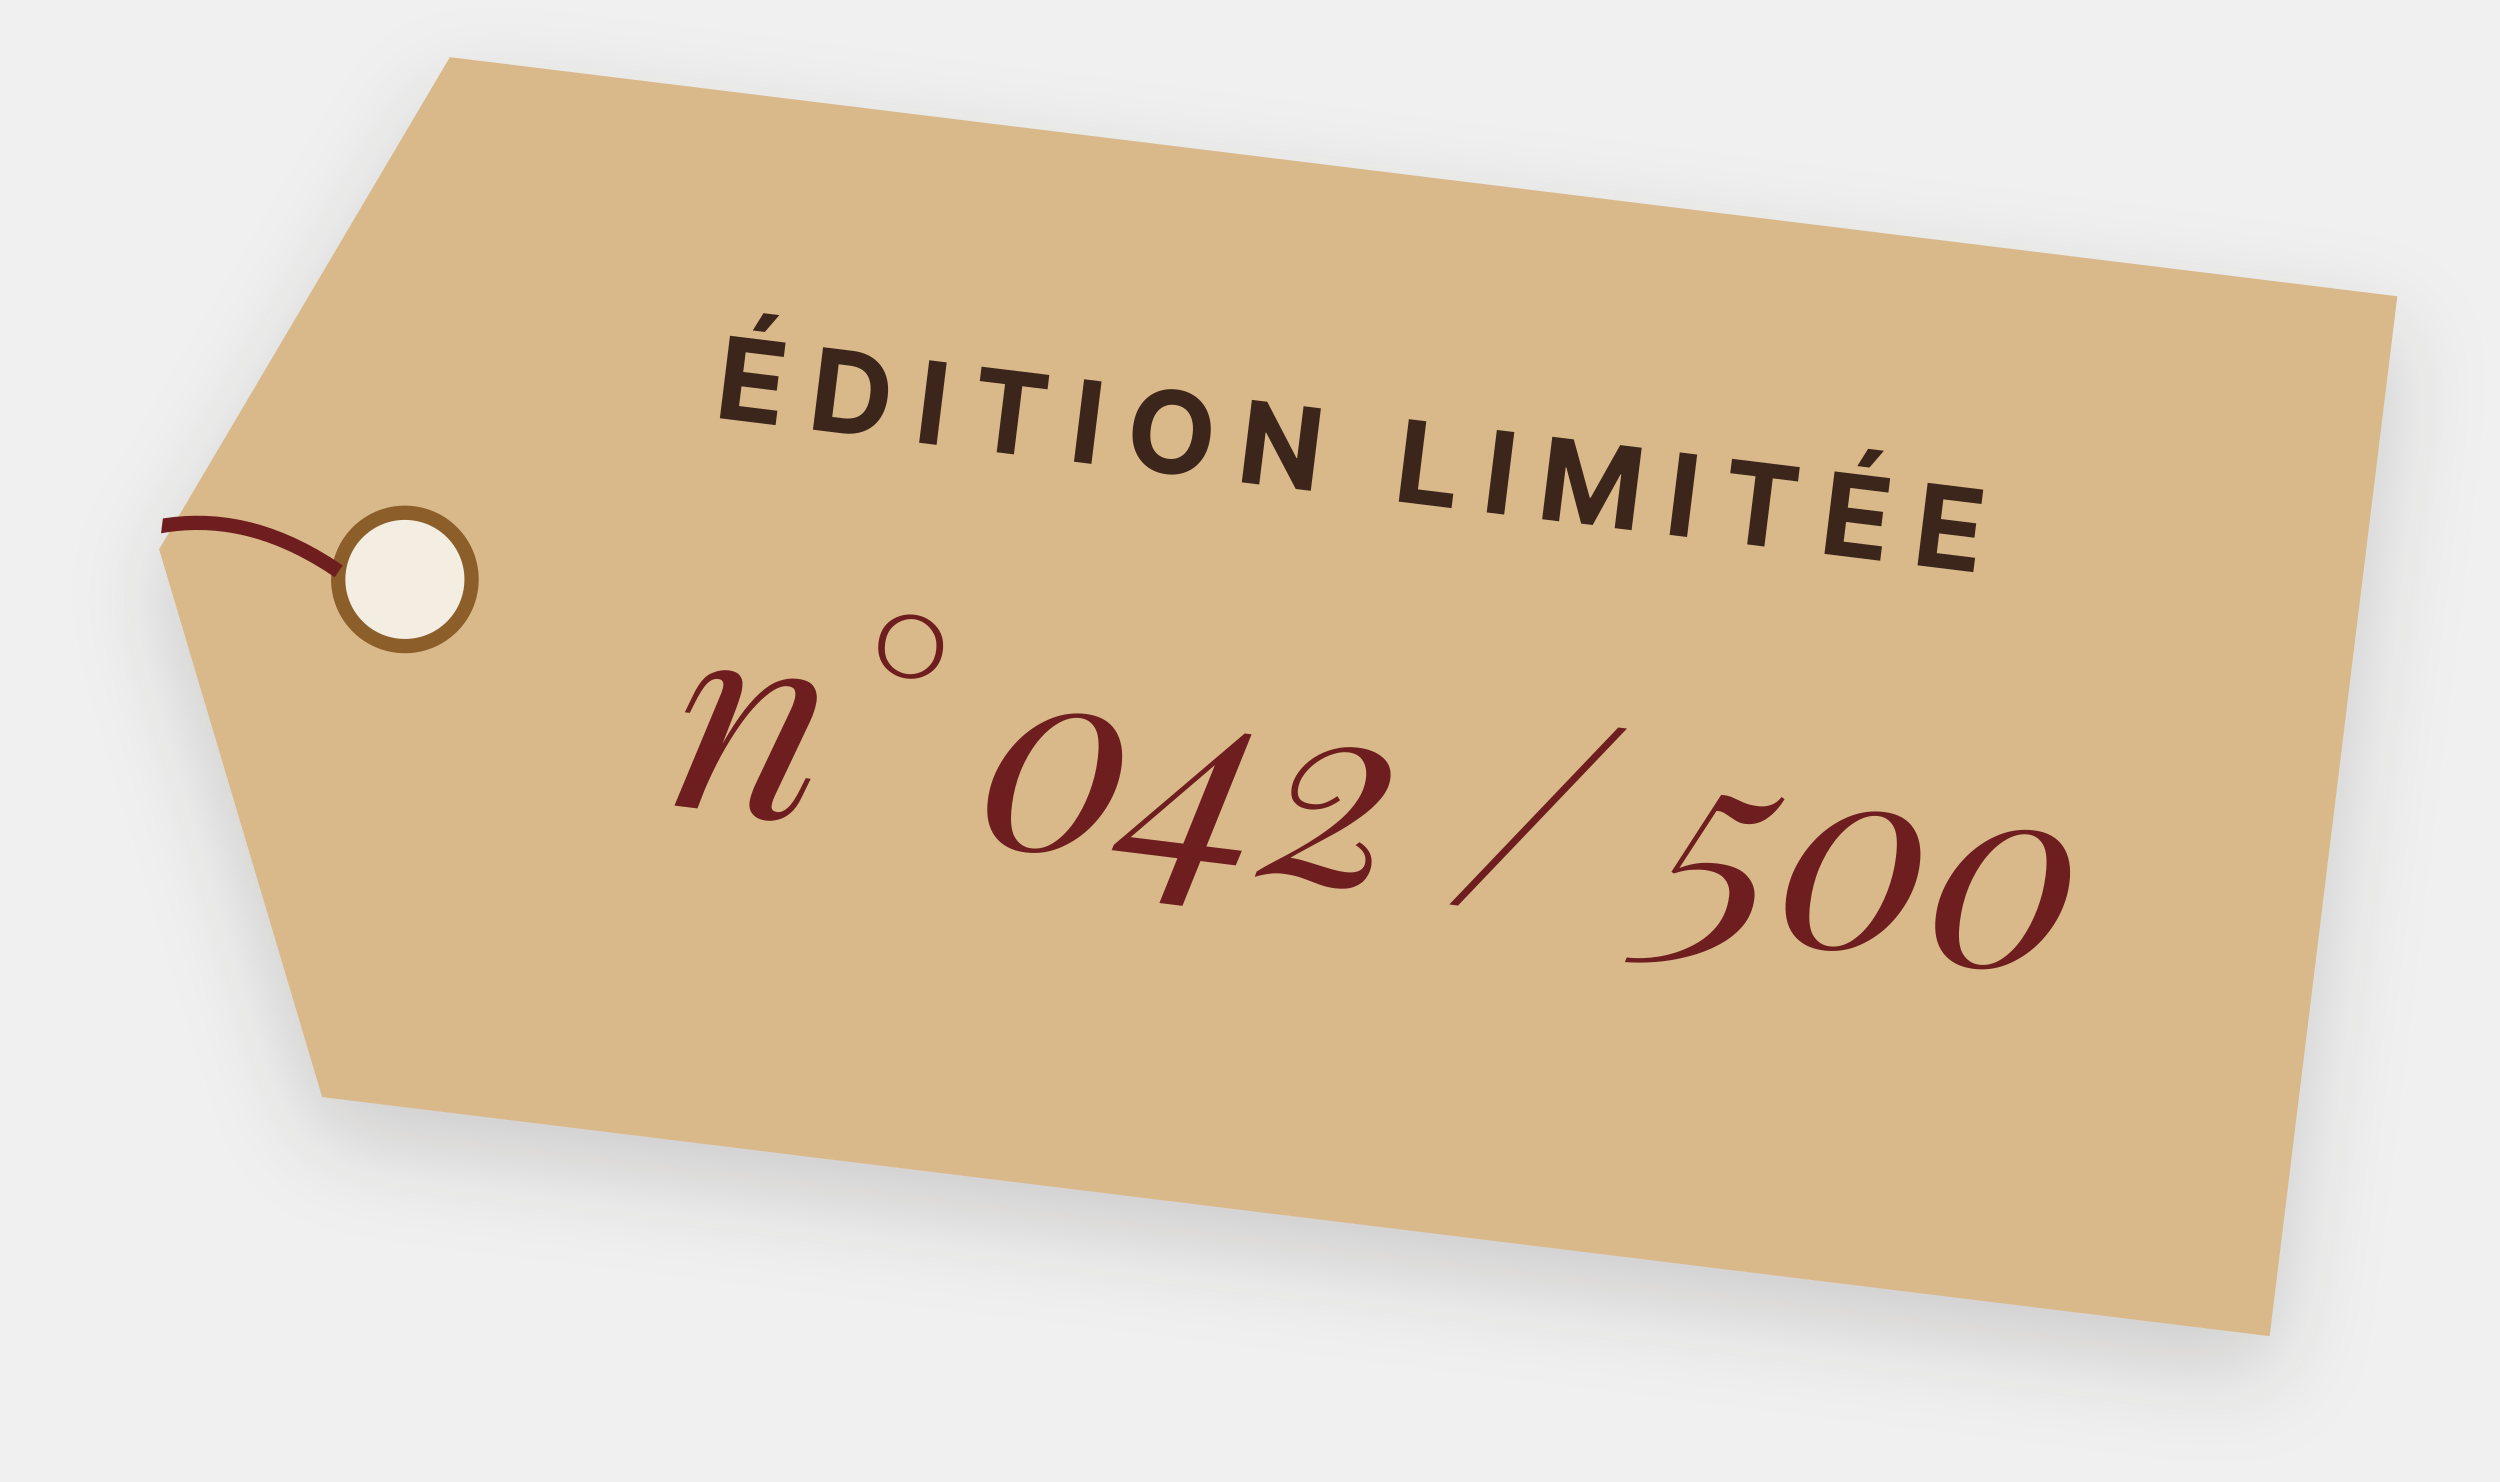
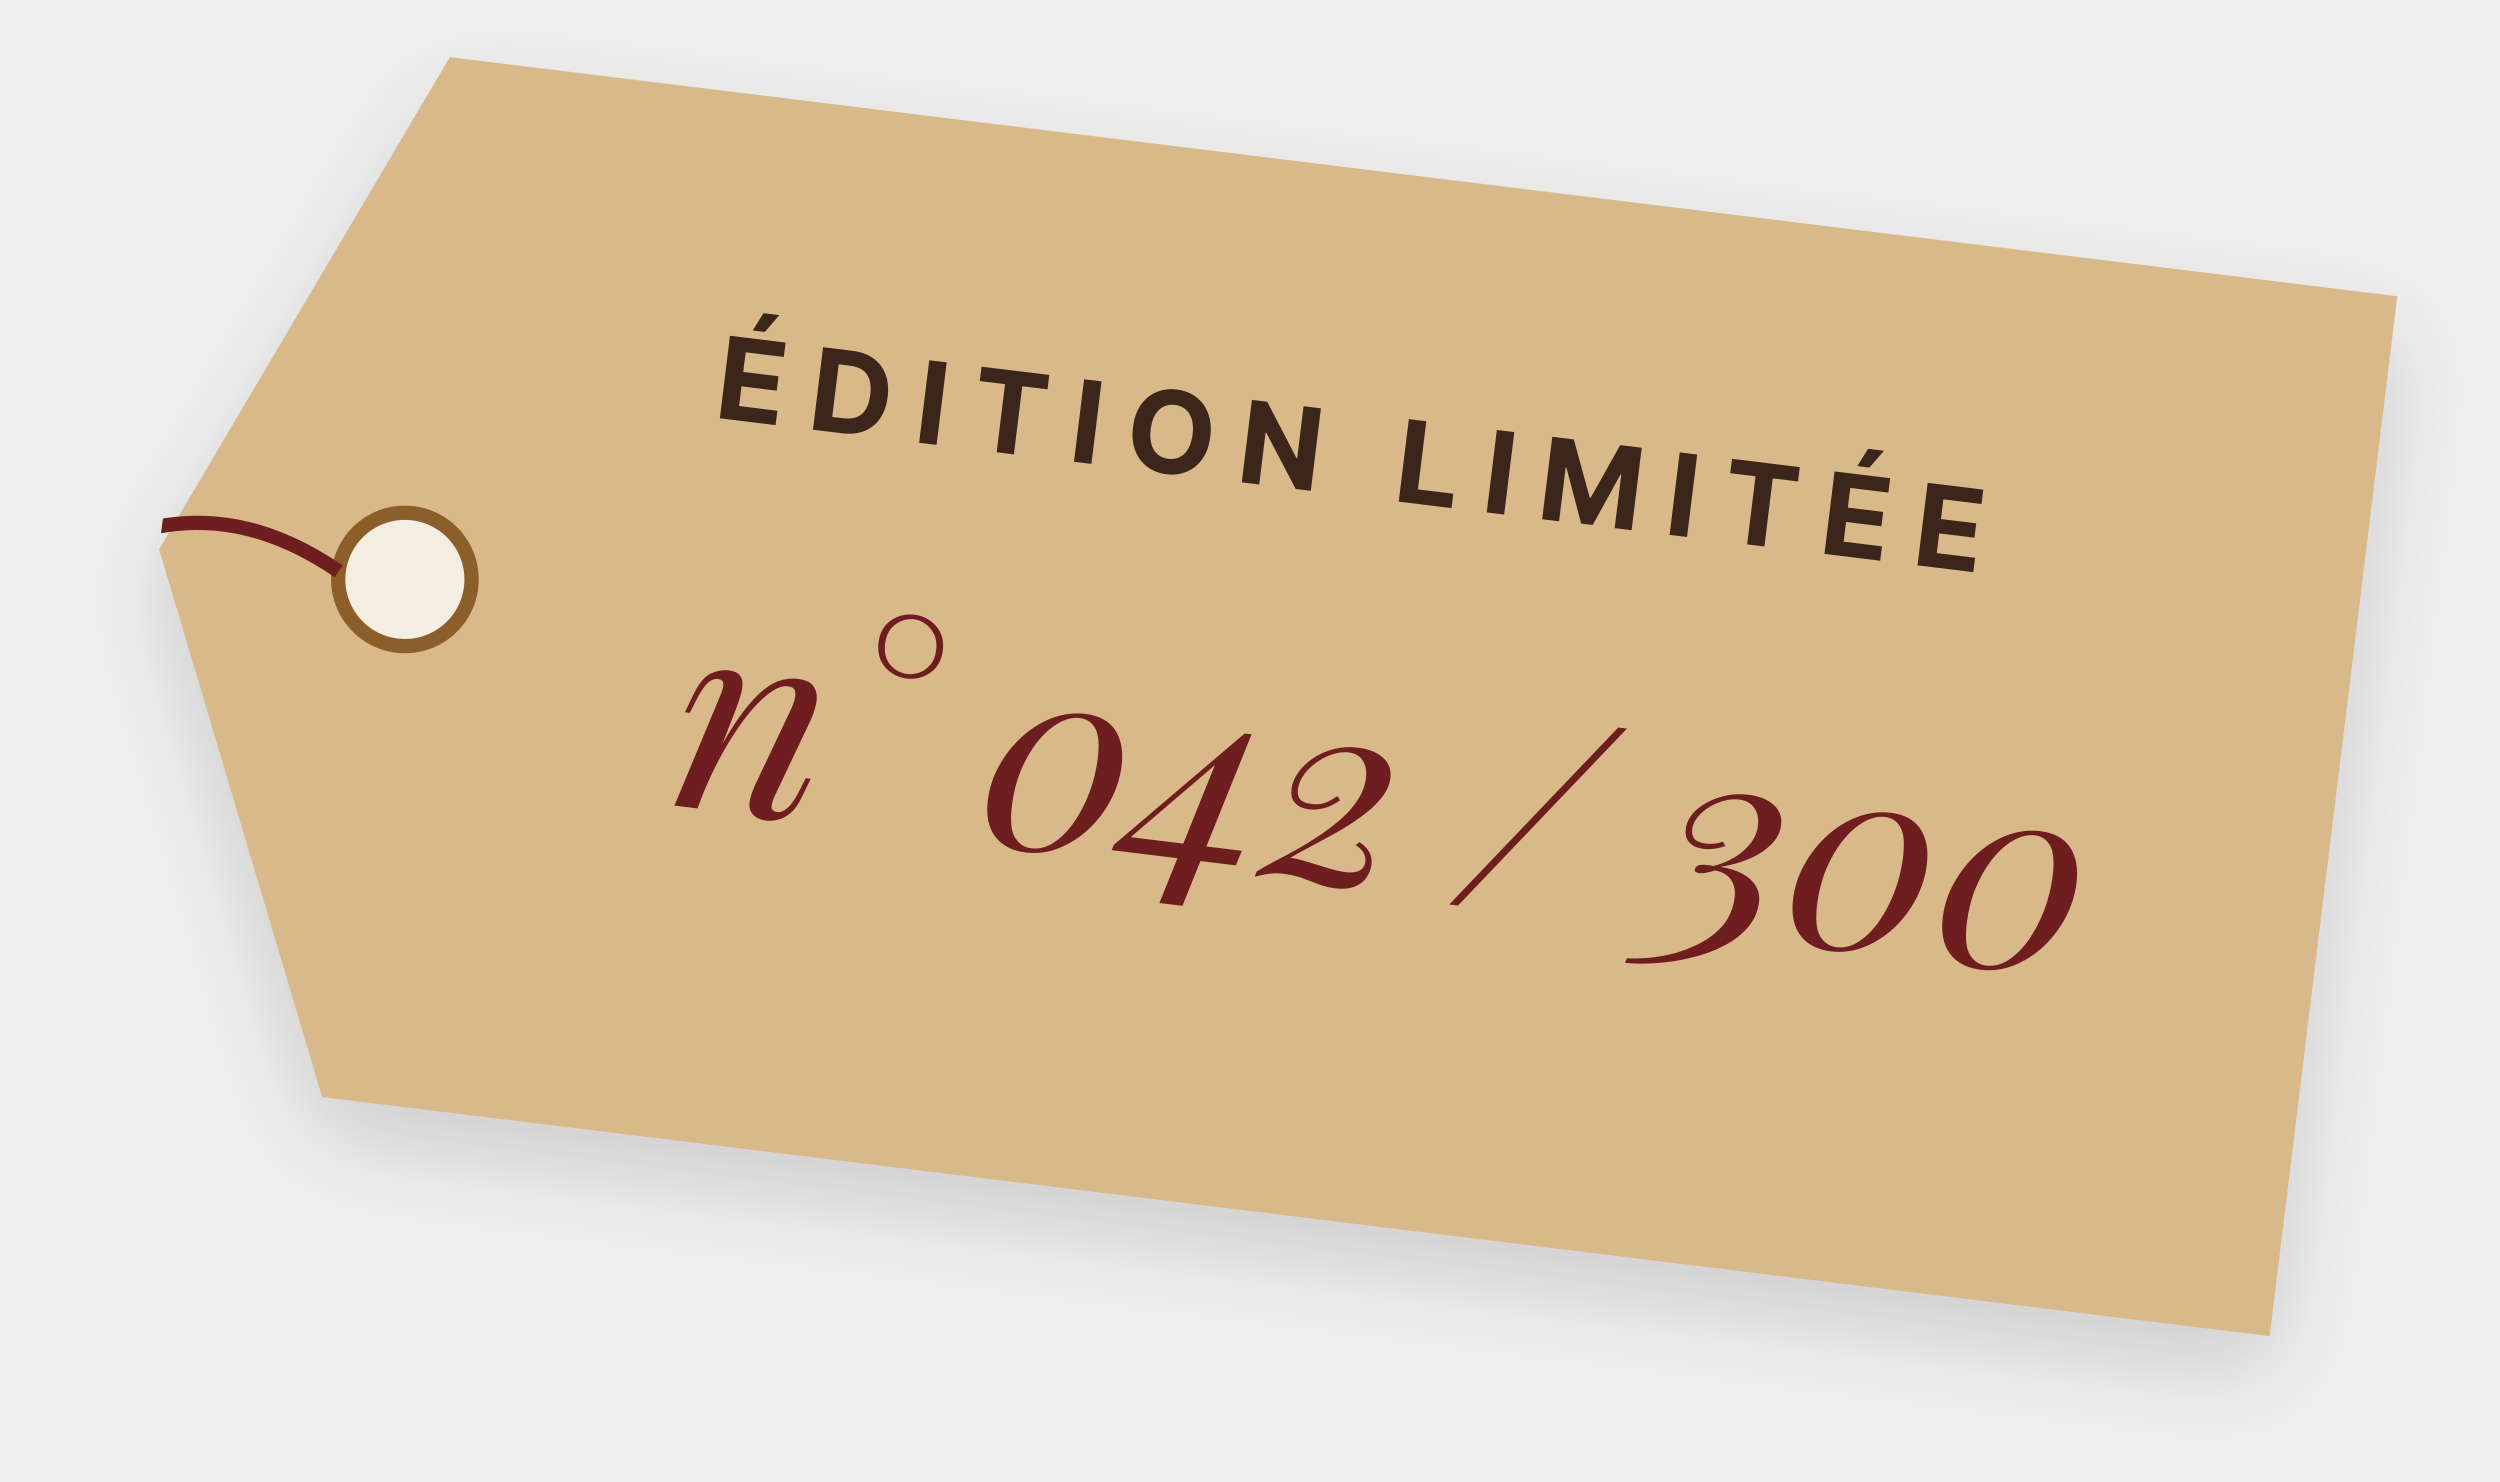
<svg xmlns="http://www.w3.org/2000/svg" width="194" height="115" viewBox="0 0 194 115" fill="none">
  <g id="Wireframe - 1">
    <g id="Section Produit">
      <g id="Objet â Ãtiquette numÃ©rotÃ©e">
        <g id="Ãtiquette" filter="url(#filter0_d_0_1)">
          <g clip-path="url(#clip0_0_1)">
            <path id="Vector" d="M34.907 4.435L186.033 22.991L176.124 103.689L24.998 85.133L12.346 42.622L34.907 4.435Z" fill="#D9B98A" />
            <path id="Vector_2" d="M30.789 50.099C33.625 50.448 36.207 48.431 36.555 45.595C36.903 42.758 34.886 40.177 32.05 39.829C29.214 39.48 26.633 41.497 26.284 44.334C25.936 47.17 27.953 49.751 30.789 50.099Z" fill="#F3EDE2" stroke="#8C5E2A" stroke-width="1.109" />
            <path id="Vector_3" d="M26.284 44.334C6.361 30.717 -4.579 59.161 -18.35 50.023" stroke="#6E1E1F" stroke-width="1.109" />
          </g>
        </g>
        <path id="ÃDITION LIMITÃE" d="M55.861 32.458L56.647 26.056L60.961 26.585L60.824 27.701L57.863 27.338L57.676 28.864L60.415 29.2L60.278 30.316L57.539 29.98L57.351 31.508L60.324 31.873L60.187 32.989L55.861 32.458ZM58.411 25.644L59.248 24.303L60.48 24.454L59.352 25.76L58.411 25.644ZM65.355 33.624L63.085 33.345L63.871 26.943L66.159 27.224C66.803 27.303 67.342 27.499 67.775 27.812C68.209 28.124 68.522 28.534 68.713 29.041C68.907 29.55 68.963 30.136 68.881 30.801C68.799 31.468 68.603 32.026 68.292 32.474C67.983 32.923 67.578 33.246 67.078 33.445C66.579 33.644 66.005 33.704 65.355 33.624ZM64.581 32.352L65.441 32.457C65.841 32.506 66.186 32.477 66.477 32.369C66.769 32.259 67.003 32.062 67.177 31.779C67.354 31.494 67.472 31.113 67.53 30.635C67.588 30.162 67.566 29.767 67.463 29.45C67.363 29.133 67.184 28.887 66.929 28.711C66.673 28.536 66.345 28.424 65.945 28.375L65.082 28.269L64.581 32.352ZM73.464 28.121L72.678 34.523L71.324 34.357L72.11 27.954L73.464 28.121ZM76.031 29.569L76.168 28.453L81.426 29.098L81.289 30.214L79.329 29.974L78.68 35.26L77.342 35.096L77.991 29.809L76.031 29.569ZM85.48 29.596L84.694 35.998L83.34 35.832L84.126 29.43L85.48 29.596ZM93.918 33.882C93.832 34.58 93.627 35.157 93.302 35.615C92.979 36.072 92.575 36.402 92.089 36.605C91.605 36.806 91.081 36.872 90.516 36.802C89.947 36.732 89.452 36.541 89.032 36.227C88.611 35.913 88.3 35.495 88.097 34.973C87.895 34.45 87.836 33.842 87.922 33.145C88.007 32.447 88.212 31.869 88.534 31.412C88.857 30.954 89.26 30.625 89.744 30.424C90.228 30.221 90.755 30.155 91.324 30.225C91.888 30.294 92.381 30.486 92.802 30.8C93.225 31.112 93.537 31.529 93.74 32.051C93.944 32.573 94.004 33.183 93.918 33.882ZM92.545 33.713C92.601 33.261 92.58 32.871 92.483 32.544C92.388 32.217 92.228 31.958 92.004 31.768C91.779 31.578 91.504 31.462 91.177 31.422C90.849 31.382 90.554 31.427 90.29 31.558C90.027 31.688 89.808 31.9 89.635 32.194C89.463 32.488 89.35 32.862 89.294 33.314C89.239 33.766 89.258 34.156 89.354 34.483C89.451 34.81 89.612 35.069 89.836 35.259C90.06 35.45 90.336 35.565 90.663 35.605C90.99 35.645 91.286 35.6 91.549 35.469C91.813 35.339 92.03 35.127 92.202 34.832C92.375 34.538 92.49 34.165 92.545 33.713ZM102.503 31.686L101.717 38.089L100.548 37.945L98.257 33.573L98.21 33.568L97.715 37.597L96.362 37.431L97.148 31.029L98.336 31.174L100.605 35.54L100.661 35.547L101.156 31.521L102.503 31.686ZM108.541 38.927L109.327 32.524L110.681 32.69L110.032 37.977L112.776 38.314L112.639 39.43L108.541 38.927ZM117.51 33.529L116.723 39.931L115.37 39.765L116.156 33.363L117.51 33.529ZM120.457 33.891L122.127 34.096L123.362 38.614L123.437 38.623L125.728 34.538L127.398 34.743L126.611 41.145L125.298 40.984L125.81 36.817L125.757 36.81L123.592 40.743L122.698 40.633L121.551 36.278L121.498 36.272L120.984 40.455L119.671 40.293L120.457 33.891ZM131.701 35.271L130.914 41.674L129.561 41.508L130.347 35.105L131.701 35.271ZM134.267 36.719L134.405 35.603L139.663 36.249L139.526 37.365L137.566 37.124L136.917 42.411L135.579 42.246L136.228 36.96L134.267 36.719ZM141.577 42.983L142.363 36.58L146.677 37.11L146.54 38.226L143.579 37.863L143.392 39.388L146.131 39.724L145.994 40.841L143.255 40.504L143.067 42.033L146.04 42.398L145.903 43.514L141.577 42.983ZM144.127 36.169L144.964 34.828L146.196 34.979L145.068 36.284L144.127 36.169ZM148.801 43.87L149.587 37.467L153.901 37.997L153.764 39.113L150.804 38.75L150.617 40.275L153.355 40.612L153.218 41.728L150.48 41.391L150.292 42.92L153.265 43.285L153.128 44.401L148.801 43.87Z" fill="#3C261B" />
-         <path id="nÂ° 042 / 500" d="M54.122 62.733L52.335 62.513L55.882 54.004C55.957 53.846 56.02 53.673 56.071 53.485C56.137 53.284 56.151 53.112 56.114 52.969C56.077 52.811 55.95 52.719 55.73 52.692C55.429 52.655 55.144 52.773 54.874 53.046C54.606 53.305 54.278 53.821 53.891 54.593L53.531 55.321L53.141 55.273L53.839 53.836C54.246 53.01 54.685 52.487 55.157 52.267C55.643 52.049 56.104 51.967 56.543 52.02C56.953 52.071 57.237 52.196 57.393 52.396C57.563 52.598 57.637 52.843 57.615 53.132C57.609 53.41 57.551 53.715 57.44 54.049C57.345 54.371 57.236 54.691 57.114 55.01L54.122 62.733ZM55.592 58.576C56.222 57.403 56.815 56.426 57.369 55.646C57.924 54.866 58.451 54.25 58.952 53.797C59.454 53.33 59.944 53.015 60.423 52.852C60.917 52.676 61.411 52.618 61.904 52.679C62.548 52.758 62.967 52.969 63.161 53.313C63.37 53.644 63.432 54.048 63.346 54.524C63.261 54.986 63.105 55.461 62.879 55.947L60.15 61.7C59.981 62.055 59.889 62.356 59.872 62.605C59.871 62.841 60.021 62.977 60.322 63.014C60.582 63.046 60.853 62.934 61.135 62.676C61.431 62.421 61.773 61.9 62.161 61.113L62.522 60.386L62.912 60.434L62.214 61.87C61.952 62.422 61.658 62.831 61.334 63.097C61.023 63.364 60.703 63.534 60.375 63.605C60.058 63.691 59.756 63.716 59.469 63.681C59.14 63.641 58.873 63.552 58.667 63.416C58.475 63.281 58.336 63.118 58.248 62.926C58.127 62.661 58.119 62.334 58.223 61.943C58.326 61.553 58.489 61.128 58.713 60.669L61.385 55.034C61.477 54.851 61.56 54.631 61.633 54.376C61.721 54.109 61.744 53.868 61.701 53.655C61.659 53.427 61.474 53.293 61.145 53.253C60.817 53.212 60.45 53.313 60.045 53.556C59.64 53.798 59.206 54.162 58.743 54.647C58.282 55.118 57.815 55.7 57.34 56.393C56.868 57.072 56.399 57.834 55.933 58.681C55.483 59.515 55.053 60.414 54.643 61.379L55.592 58.576ZM70.961 47.702C71.632 47.785 72.187 48.075 72.627 48.574C73.079 49.075 73.259 49.708 73.165 50.475C73.07 51.242 72.742 51.82 72.18 52.21C71.633 52.588 71.025 52.735 70.353 52.653C69.696 52.572 69.141 52.282 68.688 51.781C68.251 51.269 68.079 50.629 68.173 49.862C68.267 49.095 68.588 48.523 69.135 48.145C69.695 47.769 70.304 47.622 70.961 47.702ZM70.396 52.304C70.711 52.342 71.029 52.305 71.349 52.191C71.668 52.078 71.95 51.876 72.194 51.586C72.438 51.296 72.59 50.912 72.649 50.433C72.706 49.967 72.651 49.564 72.484 49.224C72.317 48.884 72.094 48.613 71.812 48.412C71.531 48.21 71.233 48.09 70.918 48.052C70.617 48.015 70.299 48.059 69.964 48.185C69.642 48.312 69.36 48.52 69.115 48.81C68.885 49.102 68.741 49.48 68.684 49.946C68.625 50.425 68.672 50.834 68.825 51.172C68.992 51.513 69.217 51.777 69.5 51.964C69.796 52.154 70.095 52.267 70.396 52.304ZM84.255 55.402C85.309 55.532 86.071 55.952 86.54 56.663C87.008 57.374 87.173 58.297 87.034 59.434C86.921 60.352 86.638 61.241 86.184 62.103C85.733 62.951 85.161 63.701 84.469 64.353C83.779 64.991 83.01 65.48 82.162 65.821C81.33 66.15 80.468 66.26 79.578 66.15C78.537 66.022 77.754 65.613 77.227 64.923C76.701 64.219 76.512 63.272 76.658 62.08C76.773 61.149 77.062 60.267 77.525 59.434C77.991 58.588 78.576 57.84 79.281 57.19C80 56.541 80.783 56.053 81.63 55.726C82.49 55.401 83.365 55.293 84.255 55.402ZM83.819 55.724C83.258 55.655 82.685 55.793 82.1 56.139C81.531 56.472 80.992 56.955 80.484 57.587C79.989 58.222 79.564 58.962 79.21 59.808C78.87 60.656 78.641 61.552 78.525 62.497C78.382 63.661 78.461 64.491 78.762 64.987C79.062 65.482 79.48 65.763 80.014 65.828C80.616 65.902 81.197 65.758 81.756 65.396C82.33 65.022 82.853 64.502 83.323 63.837C83.796 63.158 84.196 62.394 84.522 61.544C84.851 60.681 85.07 59.798 85.181 58.894C85.318 57.785 85.254 56.998 84.992 56.535C84.73 56.058 84.34 55.788 83.819 55.724ZM96.588 56.917L96.523 57.451L86.761 65.802L87.514 64.935L96.367 66.022L95.895 67.153L86.261 65.97L86.437 65.554L96.588 56.917ZM97.123 56.982L91.756 70.293L89.969 70.074L94.439 58.967L96.588 56.917L97.123 56.982ZM105.371 58.016C106.206 58.118 106.855 58.379 107.318 58.797C107.783 59.202 107.975 59.733 107.894 60.39C107.825 60.951 107.571 61.49 107.132 62.006C106.709 62.51 106.178 62.987 105.539 63.437C104.914 63.888 104.25 64.307 103.55 64.694C102.864 65.069 102.216 65.42 101.606 65.748C100.998 66.063 100.505 66.336 100.129 66.568C100.513 66.615 100.959 66.718 101.467 66.878C101.99 67.039 102.512 67.201 103.034 67.362C103.557 67.524 104.016 67.629 104.414 67.677C104.879 67.735 105.238 67.695 105.491 67.56C105.758 67.426 105.912 67.194 105.952 66.865C106.014 66.359 105.761 65.932 105.192 65.584L105.492 65.349C105.828 65.558 106.075 65.803 106.235 66.087C106.409 66.373 106.471 66.714 106.422 67.111C106.379 67.467 106.248 67.798 106.029 68.105C105.824 68.414 105.518 68.647 105.109 68.805C104.714 68.966 104.209 69.008 103.592 68.932C103.168 68.88 102.763 68.781 102.377 68.637C102.006 68.494 101.62 68.349 101.221 68.203C100.824 68.043 100.38 67.926 99.888 67.852C99.385 67.762 98.95 67.743 98.582 67.796C98.216 67.834 97.809 67.916 97.363 68.042L97.519 67.623C97.894 67.391 98.35 67.135 98.885 66.853C99.434 66.573 100.014 66.261 100.626 65.92C101.238 65.578 101.839 65.207 102.431 64.807C103.037 64.395 103.598 63.963 104.112 63.512C104.628 63.047 105.049 62.557 105.377 62.041C105.72 61.513 105.926 60.962 105.997 60.386C106.064 59.839 105.981 59.384 105.747 59.021C105.528 58.661 105.158 58.448 104.637 58.385C104.267 58.339 103.865 58.387 103.431 58.528C102.998 58.656 102.584 58.862 102.187 59.147C101.793 59.418 101.461 59.739 101.193 60.109C100.927 60.466 100.769 60.85 100.719 61.26C100.678 61.589 100.737 61.846 100.895 62.033C101.066 62.221 101.364 62.34 101.789 62.393C102.172 62.44 102.509 62.412 102.8 62.308C103.106 62.193 103.433 62.018 103.782 61.782L103.993 62.1C103.566 62.409 103.145 62.615 102.729 62.717C102.313 62.819 101.934 62.848 101.592 62.806C101.373 62.779 101.144 62.717 100.906 62.618C100.684 62.507 100.502 62.346 100.361 62.134C100.222 61.908 100.176 61.604 100.223 61.22C100.278 60.769 100.456 60.339 100.757 59.931C101.059 59.509 101.445 59.139 101.915 58.822C102.398 58.506 102.934 58.273 103.523 58.123C104.111 57.972 104.727 57.937 105.371 58.016ZM112.464 70.188L125.577 56.452L126.255 56.535L113.142 70.271L112.464 70.188ZM138.253 61.845L138.482 62.019C138.083 62.665 137.625 63.165 137.109 63.518C136.593 63.872 136.02 64.01 135.39 63.933C135.13 63.901 134.871 63.8 134.614 63.629C134.371 63.46 134.127 63.298 133.882 63.143C133.65 62.989 133.423 62.92 133.198 62.934L130.32 67.355C130.758 67.187 131.21 67.069 131.677 67.001C132.158 66.935 132.693 66.938 133.282 67.01C134.377 67.145 135.144 67.468 135.581 67.981C136.034 68.481 136.219 69.067 136.137 69.738C136.038 70.546 135.743 71.246 135.253 71.84C134.765 72.419 134.149 72.906 133.406 73.302C132.676 73.698 131.881 74.004 131.021 74.218C130.159 74.446 129.3 74.591 128.444 74.652C127.589 74.714 126.803 74.715 126.088 74.655L126.236 74.298C127.016 74.394 127.846 74.37 128.726 74.228C129.605 74.086 130.437 73.82 131.222 73.43C132.005 73.053 132.665 72.543 133.203 71.9C133.742 71.244 134.068 70.457 134.181 69.539C134.244 69.019 134.125 68.573 133.823 68.203C133.535 67.834 133.007 67.602 132.241 67.508C131.994 67.478 131.682 67.474 131.304 67.497C130.927 67.506 130.457 67.602 129.892 67.782L129.7 67.655L133.56 61.686C133.933 61.704 134.244 61.776 134.492 61.904C134.743 62.018 135.012 62.142 135.302 62.275C135.591 62.408 135.969 62.503 136.435 62.56C136.777 62.602 137.1 62.572 137.405 62.47C137.723 62.37 138.006 62.162 138.253 61.845ZM146.2 63.008C147.254 63.138 148.016 63.558 148.485 64.269C148.954 64.98 149.118 65.903 148.979 67.04C148.866 67.957 148.583 68.847 148.13 69.709C147.678 70.557 147.106 71.307 146.415 71.959C145.725 72.597 144.956 73.086 144.108 73.427C143.275 73.756 142.413 73.865 141.523 73.756C140.483 73.628 139.699 73.219 139.172 72.529C138.647 71.825 138.457 70.877 138.603 69.686C138.718 68.755 139.007 67.873 139.47 67.04C139.936 66.194 140.521 65.445 141.227 64.795C141.946 64.147 142.728 63.659 143.575 63.332C144.435 63.007 145.31 62.899 146.2 63.008ZM145.764 63.33C145.203 63.261 144.63 63.399 144.045 63.745C143.476 64.078 142.937 64.561 142.429 65.193C141.934 65.828 141.509 66.568 141.155 67.414C140.815 68.262 140.587 69.158 140.471 70.103C140.328 71.267 140.406 72.097 140.707 72.593C141.008 73.088 141.425 73.369 141.959 73.434C142.562 73.508 143.142 73.364 143.701 73.002C144.275 72.627 144.798 72.108 145.269 71.443C145.741 70.764 146.141 70 146.468 69.15C146.796 68.287 147.016 67.404 147.127 66.5C147.263 65.391 147.199 64.604 146.937 64.141C146.675 63.664 146.285 63.394 145.764 63.33ZM157.815 64.434C158.869 64.564 159.631 64.984 160.1 65.695C160.568 66.406 160.733 67.329 160.593 68.466C160.481 69.384 160.198 70.273 159.744 71.135C159.293 71.983 158.721 72.733 158.029 73.385C157.339 74.023 156.57 74.513 155.722 74.853C154.89 75.182 154.028 75.291 153.138 75.182C152.097 75.054 151.313 74.645 150.787 73.955C150.261 73.251 150.072 72.304 150.218 71.112C150.333 70.181 150.622 69.299 151.085 68.466C151.551 67.62 152.136 66.872 152.841 66.222C153.56 65.573 154.343 65.085 155.189 64.758C156.049 64.433 156.925 64.325 157.815 64.434ZM157.379 64.756C156.818 64.687 156.245 64.825 155.66 65.171C155.091 65.504 154.552 65.987 154.043 66.619C153.549 67.254 153.124 67.994 152.77 68.84C152.43 69.688 152.201 70.584 152.085 71.529C151.942 72.693 152.021 73.523 152.322 74.019C152.622 74.514 153.04 74.795 153.574 74.86C154.176 74.934 154.757 74.79 155.316 74.428C155.89 74.054 156.412 73.534 156.883 72.869C157.356 72.19 157.756 71.426 158.082 70.576C158.411 69.713 158.63 68.83 158.741 67.926C158.878 66.817 158.814 66.031 158.551 65.567C158.29 65.09 157.899 64.82 157.379 64.756Z" fill="#6E1E1F" />
+         <path id="nÂ° 042 / 300" d="M54.122 62.733L52.335 62.513L55.882 54.004C55.957 53.846 56.02 53.673 56.071 53.485C56.137 53.284 56.151 53.112 56.114 52.969C56.077 52.811 55.95 52.719 55.73 52.692C55.429 52.655 55.144 52.773 54.874 53.046C54.606 53.305 54.278 53.821 53.891 54.593L53.531 55.321L53.141 55.273L53.839 53.836C54.246 53.01 54.685 52.487 55.157 52.267C55.643 52.049 56.104 51.967 56.543 52.02C56.953 52.071 57.237 52.196 57.393 52.396C57.563 52.598 57.637 52.843 57.615 53.132C57.609 53.41 57.551 53.715 57.44 54.049C57.345 54.371 57.236 54.691 57.114 55.01L54.122 62.733ZM55.592 58.576C56.222 57.403 56.815 56.426 57.369 55.646C57.924 54.866 58.451 54.25 58.952 53.797C59.454 53.33 59.944 53.015 60.423 52.852C60.917 52.676 61.411 52.618 61.904 52.679C62.548 52.758 62.967 52.969 63.161 53.313C63.37 53.644 63.432 54.048 63.346 54.524C63.261 54.986 63.105 55.461 62.879 55.947L60.15 61.7C59.981 62.055 59.889 62.356 59.872 62.605C59.871 62.841 60.021 62.977 60.322 63.014C60.582 63.046 60.853 62.934 61.135 62.676C61.431 62.421 61.773 61.9 62.161 61.113L62.522 60.386L62.912 60.434L62.214 61.87C61.952 62.422 61.658 62.831 61.334 63.097C61.023 63.364 60.703 63.534 60.375 63.605C60.058 63.691 59.756 63.716 59.469 63.681C59.14 63.641 58.873 63.552 58.667 63.416C58.475 63.281 58.336 63.118 58.248 62.926C58.127 62.661 58.119 62.334 58.223 61.943C58.326 61.553 58.489 61.128 58.713 60.669L61.385 55.034C61.477 54.851 61.56 54.631 61.633 54.376C61.721 54.109 61.744 53.868 61.701 53.655C61.659 53.427 61.474 53.293 61.145 53.253C60.817 53.212 60.45 53.313 60.045 53.556C59.64 53.798 59.206 54.162 58.743 54.647C58.282 55.118 57.815 55.7 57.34 56.393C56.868 57.072 56.399 57.834 55.933 58.681C55.483 59.515 55.053 60.414 54.643 61.379L55.592 58.576ZM70.961 47.702C71.632 47.785 72.187 48.075 72.627 48.574C73.079 49.075 73.259 49.708 73.165 50.475C73.07 51.242 72.742 51.82 72.18 52.21C71.633 52.588 71.025 52.735 70.353 52.653C69.696 52.572 69.141 52.282 68.688 51.781C68.251 51.269 68.079 50.629 68.173 49.862C68.267 49.095 68.588 48.523 69.135 48.145C69.695 47.769 70.304 47.622 70.961 47.702ZM70.396 52.304C70.711 52.342 71.029 52.305 71.349 52.191C71.668 52.078 71.95 51.876 72.194 51.586C72.438 51.296 72.59 50.912 72.649 50.433C72.706 49.967 72.651 49.564 72.484 49.224C72.317 48.884 72.094 48.613 71.812 48.412C71.531 48.21 71.233 48.09 70.918 48.052C70.617 48.015 70.299 48.059 69.964 48.185C69.642 48.312 69.36 48.52 69.115 48.81C68.885 49.102 68.741 49.48 68.684 49.946C68.625 50.425 68.672 50.834 68.825 51.172C68.992 51.513 69.217 51.777 69.5 51.964C69.796 52.154 70.095 52.267 70.396 52.304ZM84.255 55.402C85.309 55.532 86.071 55.952 86.54 56.663C87.008 57.374 87.173 58.297 87.034 59.434C86.921 60.352 86.638 61.241 86.184 62.103C85.733 62.951 85.161 63.701 84.469 64.353C83.779 64.991 83.01 65.48 82.162 65.821C81.33 66.15 80.468 66.26 79.578 66.15C78.537 66.022 77.754 65.613 77.227 64.923C76.701 64.219 76.512 63.272 76.658 62.08C76.773 61.149 77.062 60.267 77.525 59.434C77.991 58.588 78.576 57.84 79.281 57.19C80 56.541 80.783 56.053 81.63 55.726C82.49 55.401 83.365 55.293 84.255 55.402ZM83.819 55.724C83.258 55.655 82.685 55.793 82.1 56.139C81.531 56.472 80.992 56.955 80.484 57.587C79.989 58.222 79.564 58.962 79.21 59.808C78.87 60.656 78.641 61.552 78.525 62.497C78.382 63.661 78.461 64.491 78.762 64.987C79.062 65.482 79.48 65.763 80.014 65.828C80.616 65.902 81.197 65.758 81.756 65.396C82.33 65.022 82.853 64.502 83.323 63.837C83.796 63.158 84.196 62.394 84.522 61.544C84.851 60.681 85.07 59.798 85.181 58.894C85.318 57.785 85.254 56.998 84.992 56.535C84.73 56.058 84.34 55.788 83.819 55.724ZM96.588 56.917L96.523 57.451L86.761 65.802L87.514 64.935L96.367 66.022L95.895 67.153L86.261 65.97L86.437 65.554L96.588 56.917ZM97.123 56.982L91.756 70.293L89.969 70.074L94.439 58.967L96.588 56.917L97.123 56.982ZM105.371 58.016C106.206 58.118 106.855 58.379 107.318 58.797C107.783 59.202 107.975 59.733 107.894 60.39C107.825 60.951 107.571 61.49 107.132 62.006C106.709 62.51 106.178 62.987 105.539 63.437C104.914 63.888 104.25 64.307 103.55 64.694C102.864 65.069 102.216 65.42 101.606 65.748C100.998 66.063 100.505 66.336 100.129 66.568C100.513 66.615 100.959 66.718 101.467 66.878C101.99 67.039 102.512 67.201 103.034 67.362C103.557 67.524 104.016 67.629 104.414 67.677C104.879 67.735 105.238 67.695 105.491 67.56C105.758 67.426 105.912 67.194 105.952 66.865C106.014 66.359 105.761 65.932 105.192 65.584L105.492 65.349C105.828 65.558 106.075 65.803 106.235 66.087C106.409 66.373 106.471 66.714 106.422 67.111C106.379 67.467 106.248 67.798 106.029 68.105C105.824 68.414 105.518 68.647 105.109 68.805C104.714 68.966 104.209 69.008 103.592 68.932C103.168 68.88 102.763 68.781 102.377 68.637C102.006 68.494 101.62 68.349 101.221 68.203C100.824 68.043 100.38 67.926 99.888 67.852C99.385 67.762 98.95 67.743 98.582 67.796C98.216 67.834 97.809 67.916 97.363 68.042L97.519 67.623C97.894 67.391 98.35 67.135 98.885 66.853C99.434 66.573 100.014 66.261 100.626 65.92C101.238 65.578 101.839 65.207 102.431 64.807C103.037 64.395 103.598 63.963 104.112 63.512C104.628 63.047 105.049 62.557 105.377 62.041C105.72 61.513 105.926 60.962 105.997 60.386C106.064 59.839 105.981 59.384 105.747 59.021C105.528 58.661 105.158 58.448 104.637 58.385C104.267 58.339 103.865 58.387 103.431 58.528C102.998 58.656 102.584 58.862 102.187 59.147C101.793 59.418 101.461 59.739 101.193 60.109C100.927 60.466 100.769 60.85 100.719 61.26C100.678 61.589 100.737 61.846 100.895 62.033C101.066 62.221 101.364 62.34 101.789 62.393C102.172 62.44 102.509 62.412 102.8 62.308C103.106 62.193 103.433 62.018 103.782 61.782L103.993 62.1C103.566 62.409 103.145 62.615 102.729 62.717C102.313 62.819 101.934 62.848 101.592 62.806C101.373 62.779 101.144 62.717 100.906 62.618C100.684 62.507 100.502 62.346 100.361 62.134C100.222 61.908 100.176 61.604 100.223 61.22C100.278 60.769 100.456 60.339 100.757 59.931C101.059 59.509 101.445 59.139 101.915 58.822C102.398 58.506 102.934 58.273 103.523 58.123C104.111 57.972 104.727 57.937 105.371 58.016ZM112.464 70.188L125.577 56.452L126.255 56.535L113.142 70.271L112.464 70.188ZM135.688 61.676C136.524 61.778 137.173 62.039 137.636 62.457C138.1 62.862 138.292 63.393 138.212 64.05C138.154 64.516 137.964 64.937 137.639 65.314C137.33 65.679 136.943 66 136.479 66.277C136.015 66.54 135.516 66.756 134.981 66.927C134.461 67.085 133.968 67.199 133.5 67.266C134.115 67.356 134.658 67.52 135.129 67.758C135.6 67.997 135.958 68.305 136.204 68.683C136.463 69.062 136.562 69.505 136.5 70.012C136.407 70.765 136.111 71.424 135.611 71.988C135.124 72.553 134.503 73.026 133.747 73.406C132.99 73.8 132.161 74.101 131.259 74.31C130.37 74.534 129.477 74.675 128.58 74.732C127.696 74.804 126.869 74.799 126.101 74.719L126.249 74.362C127.077 74.408 127.952 74.356 128.875 74.205C129.797 74.054 130.67 73.786 131.496 73.401C132.334 73.031 133.034 72.54 133.595 71.928C134.159 71.302 134.496 70.537 134.607 69.633C134.674 69.085 134.577 68.629 134.316 68.263C134.057 67.884 133.648 67.646 133.09 67.55C132.86 67.619 132.637 67.675 132.423 67.718C132.223 67.763 132.034 67.774 131.856 67.752C131.747 67.739 131.653 67.707 131.576 67.656C131.499 67.604 131.489 67.52 131.545 67.401C131.609 67.215 131.774 67.117 132.04 67.108C132.305 67.099 132.614 67.13 132.966 67.201C133.526 67.061 134.052 66.848 134.546 66.561C135.056 66.262 135.475 65.903 135.804 65.485C136.147 65.068 136.35 64.607 136.412 64.1C136.483 63.525 136.388 63.054 136.127 62.689C135.866 62.323 135.475 62.108 134.955 62.044C134.599 62.001 134.22 62.031 133.818 62.134C133.416 62.238 133.028 62.399 132.653 62.617C132.293 62.837 131.99 63.098 131.744 63.402C131.5 63.691 131.358 64.001 131.317 64.329C131.277 64.658 131.336 64.915 131.494 65.102C131.665 65.29 131.963 65.409 132.388 65.462C132.853 65.519 133.29 65.468 133.699 65.31L133.887 65.646C133.581 65.761 133.28 65.835 132.984 65.868C132.702 65.903 132.437 65.906 132.191 65.875C131.972 65.848 131.743 65.786 131.505 65.687C131.282 65.576 131.101 65.415 130.96 65.203C130.821 64.977 130.775 64.673 130.822 64.289C130.884 63.783 131.143 63.314 131.599 62.883C132.069 62.455 132.658 62.124 133.368 61.891C134.093 61.647 134.867 61.575 135.688 61.676ZM146.742 63.075C147.796 63.204 148.558 63.624 149.026 64.335C149.495 65.046 149.66 65.97 149.52 67.106C149.408 68.024 149.125 68.914 148.671 69.775C148.22 70.624 147.648 71.374 146.956 72.025C146.266 72.663 145.497 73.153 144.649 73.493C143.816 73.822 142.955 73.932 142.065 73.823C141.024 73.695 140.24 73.286 139.713 72.596C139.188 71.892 138.999 70.944 139.145 69.753C139.259 68.821 139.548 67.939 140.012 67.107C140.477 66.26 141.063 65.512 141.768 64.862C142.487 64.213 143.27 63.726 144.116 63.399C144.976 63.073 145.852 62.965 146.742 63.075ZM146.306 63.397C145.744 63.328 145.171 63.466 144.587 63.811C144.018 64.144 143.479 64.627 142.97 65.26C142.475 65.894 142.051 66.634 141.697 67.48C141.356 68.328 141.128 69.225 141.012 70.169C140.869 71.334 140.948 72.163 141.249 72.659C141.549 73.155 141.967 73.435 142.501 73.501C143.103 73.575 143.684 73.431 144.243 73.068C144.817 72.694 145.339 72.174 145.81 71.509C146.283 70.831 146.682 70.067 147.009 69.217C147.338 68.354 147.557 67.47 147.668 66.566C147.804 65.457 147.741 64.671 147.478 64.208C147.217 63.731 146.826 63.46 146.306 63.397ZM158.356 64.501C159.411 64.63 160.172 65.05 160.641 65.761C161.11 66.472 161.274 67.396 161.135 68.533C161.022 69.45 160.739 70.34 160.286 71.202C159.834 72.05 159.263 72.8 158.571 73.451C157.881 74.09 157.112 74.579 156.264 74.92C155.431 75.248 154.57 75.358 153.68 75.249C152.639 75.121 151.855 74.712 151.328 74.022C150.803 73.318 150.614 72.37 150.76 71.179C150.874 70.248 151.163 69.366 151.627 68.533C152.092 67.686 152.678 66.938 153.383 66.288C154.102 65.64 154.885 65.152 155.731 64.825C156.591 64.499 157.466 64.391 158.356 64.501ZM157.921 64.823C157.359 64.754 156.786 64.892 156.202 65.237C155.633 65.57 155.094 66.053 154.585 66.686C154.09 67.32 153.666 68.06 153.312 68.906C152.971 69.754 152.743 70.651 152.627 71.596C152.484 72.76 152.563 73.59 152.863 74.085C153.164 74.581 153.581 74.861 154.115 74.927C154.718 75.001 155.299 74.857 155.857 74.494C156.432 74.12 156.954 73.6 157.425 72.935C157.898 72.257 158.297 71.493 158.624 70.643C158.952 69.78 159.172 68.896 159.283 67.993C159.419 66.883 159.356 66.097 159.093 65.634C158.832 65.157 158.441 64.886 157.921 64.823Z" fill="#6E1E1F" />
      </g>
    </g>
  </g>
  <defs>
    <filter id="filter0_d_0_1" x="-4.76837e-07" y="-2.162" width="193.424" height="116.199" filterUnits="userSpaceOnUse" color-interpolation-filters="sRGB">
      <feFlood flood-opacity="0" result="BackgroundImageFix" />
      <feColorMatrix in="SourceAlpha" type="matrix" values="0 0 0 0 0 0 0 0 0 0 0 0 0 0 0 0 0 0 127 0" result="hardAlpha" />
      <feOffset dy="2.957" />
      <feGaussianBlur stdDeviation="3.696" />
      <feColorMatrix type="matrix" values="0 0 0 0 0.11 0 0 0 0 0.07 0 0 0 0 0.06 0 0 0 0.16 0" />
      <feBlend mode="normal" in2="BackgroundImageFix" result="effect1_dropShadow_0_1" />
      <feBlend mode="normal" in="SourceGraphic" in2="effect1_dropShadow_0_1" result="shape" />
    </filter>
    <clipPath id="clip0_0_1">
      <rect width="170" height="81.304" fill="white" transform="translate(17.2998 2.27295) rotate(7)" />
    </clipPath>
  </defs>
</svg>
